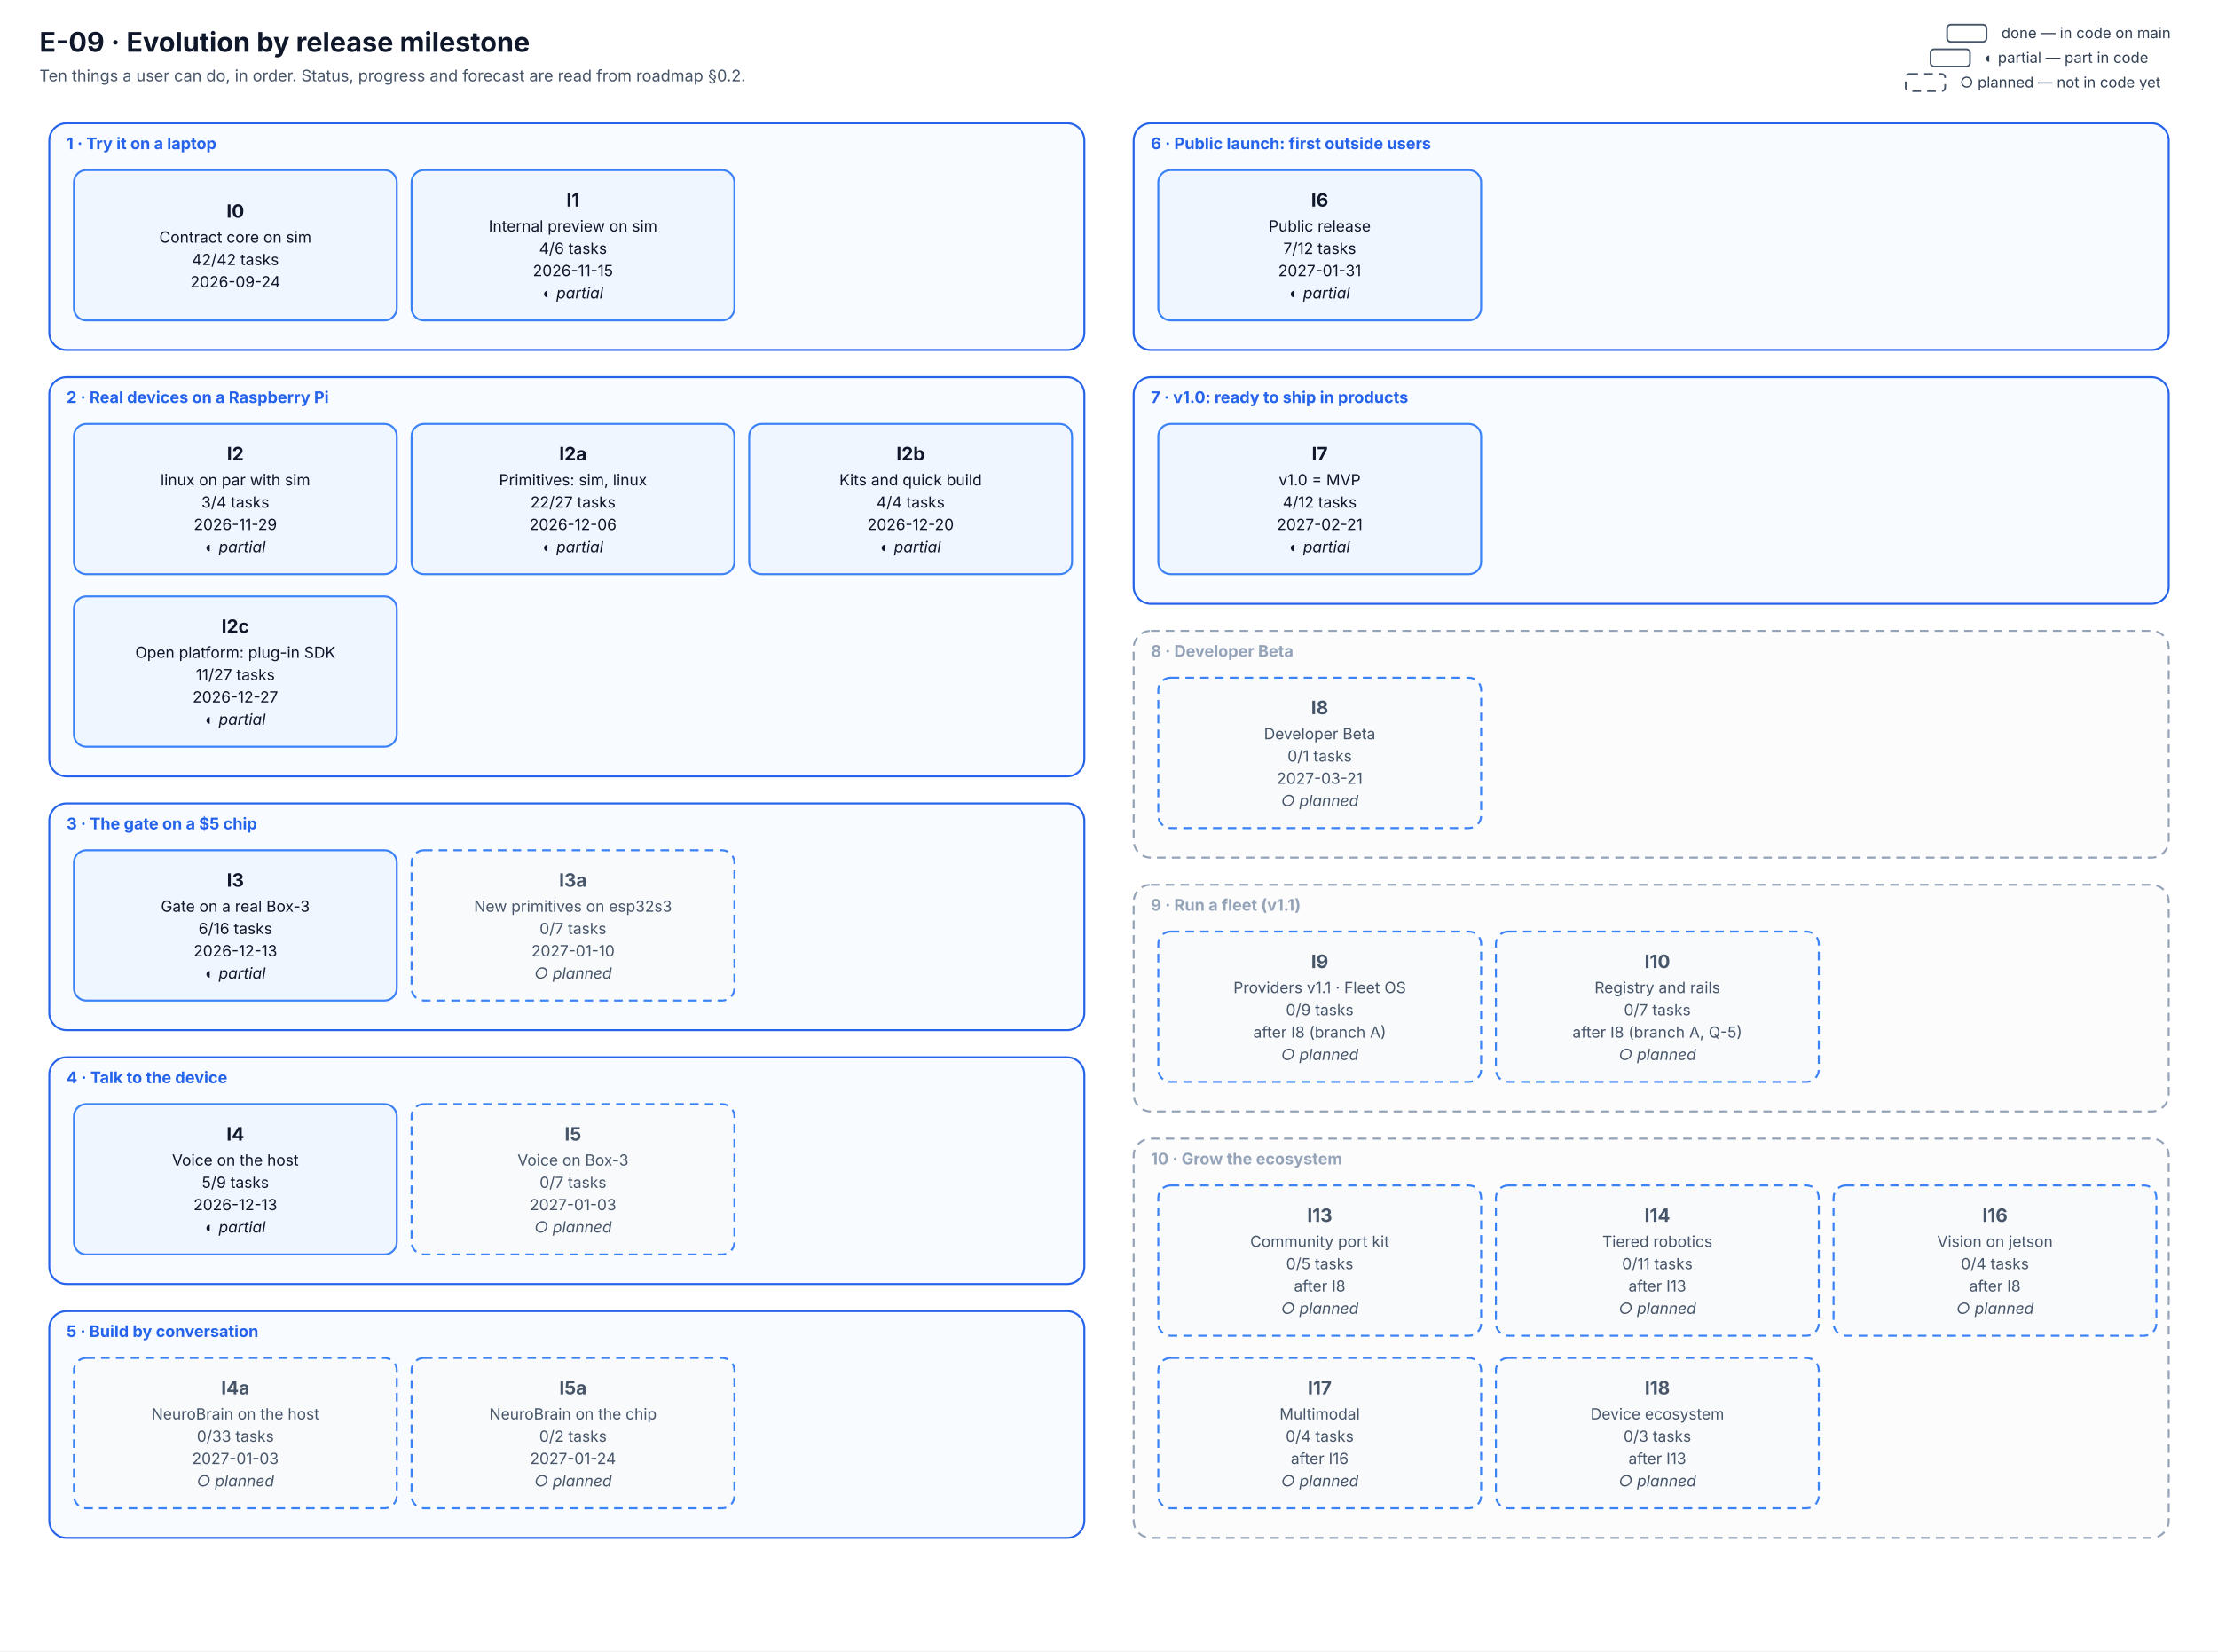
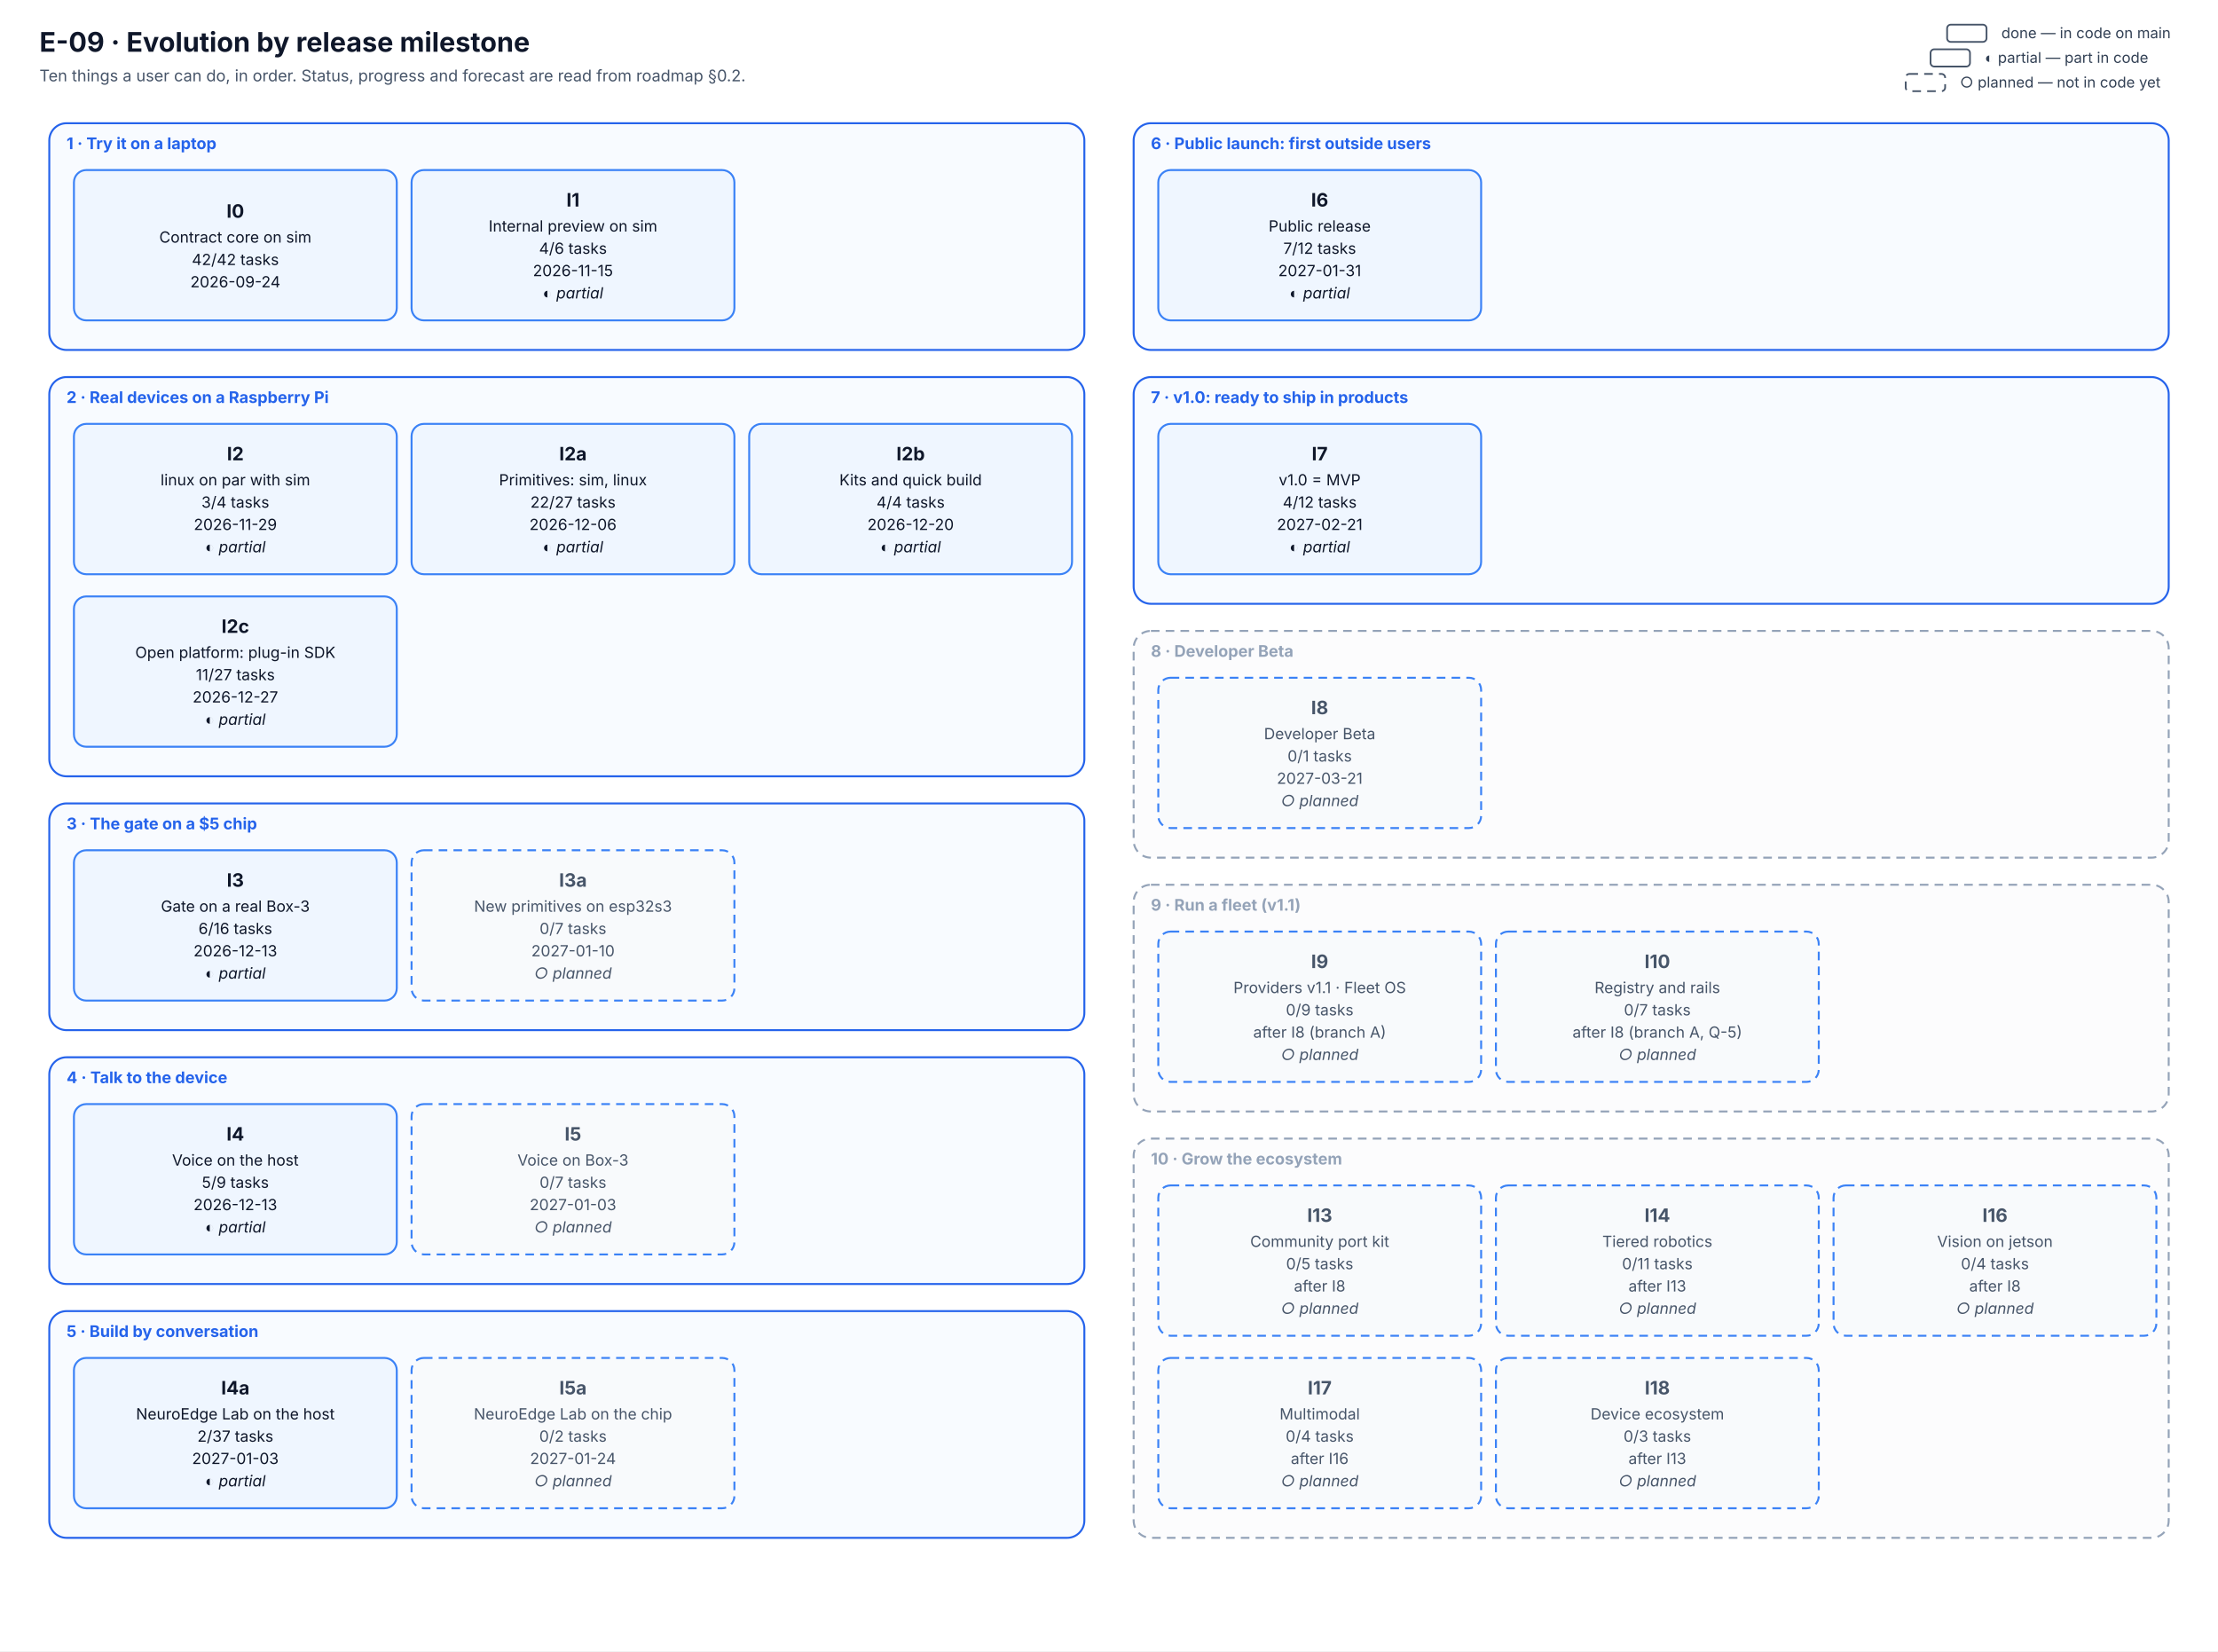
<svg xmlns="http://www.w3.org/2000/svg" viewBox="0 0 1800 1340" width="1800" height="1340" font-family="Inter, 'Segoe UI', system-ui, -apple-system, Roboto, Helvetica, Arial, sans-serif" role="img" aria-labelledby="E-09-evolution-title E-09-evolution-desc">
  <defs>
    <marker id="arr" viewBox="0 0 10 10" refX="9" refY="5" markerWidth="7" markerHeight="7" orient="auto-start-reverse">
      <path d="M0,0 L10,5 L0,10 z" fill="#334155" />
    </marker>
  </defs>
  <rect width="1800" height="1340" fill="#ffffff" />
  <text x="32.0" y="42.0" font-size="22" fill="#0f172a" text-anchor="start" font-weight="700">E-09 · Evolution by release milestone</text>
  <text x="32.0" y="66.0" font-size="13" fill="#475569" text-anchor="start">Ten things a user can do, in order. Status, progress and forecast are read from roadmap §0.2.</text>
  <rect x="40" y="100" width="840" height="184" rx="14" fill="#f8fbff" stroke="#2563eb" stroke-width="1.6" />
  <text x="54.0" y="121.0" font-size="13" fill="#2563eb" text-anchor="start" font-weight="700">1 · Try it on a laptop</text>
  <rect x="40" y="306" width="840" height="324" rx="14" fill="#f8fbff" stroke="#2563eb" stroke-width="1.6" />
  <text x="54.0" y="327.0" font-size="13" fill="#2563eb" text-anchor="start" font-weight="700">2 · Real devices on a Raspberry Pi</text>
  <rect x="40" y="652" width="840" height="184" rx="14" fill="#f8fbff" stroke="#2563eb" stroke-width="1.6" />
  <text x="54.0" y="673.0" font-size="13" fill="#2563eb" text-anchor="start" font-weight="700">3 · The gate on a $5 chip</text>
  <rect x="40" y="858" width="840" height="184" rx="14" fill="#f8fbff" stroke="#2563eb" stroke-width="1.6" />
  <text x="54.0" y="879.0" font-size="13" fill="#2563eb" text-anchor="start" font-weight="700">4 · Talk to the device</text>
  <rect x="40" y="1064" width="840" height="184" rx="14" fill="#f8fbff" stroke="#2563eb" stroke-width="1.6" />
  <text x="54.0" y="1085.0" font-size="13" fill="#2563eb" text-anchor="start" font-weight="700">5 · Build by conversation</text>
  <rect x="920" y="100" width="840" height="184" rx="14" fill="#f8fbff" stroke="#2563eb" stroke-width="1.6" />
  <text x="934.0" y="121.0" font-size="13" fill="#2563eb" text-anchor="start" font-weight="700">6 · Public launch: first outside users</text>
  <rect x="920" y="306" width="840" height="184" rx="14" fill="#f8fbff" stroke="#2563eb" stroke-width="1.6" />
  <text x="934.0" y="327.0" font-size="13" fill="#2563eb" text-anchor="start" font-weight="700">7 · v1.0: ready to ship in products</text>
  <rect x="920" y="512" width="840" height="184" rx="14" fill="#fcfcfd" stroke="#94a3b8" stroke-width="1.6" stroke-dasharray="7 5" />
  <text x="934.0" y="533.0" font-size="13" fill="#94a3b8" text-anchor="start" font-weight="700">8 · Developer Beta</text>
  <rect x="920" y="718" width="840" height="184" rx="14" fill="#fcfcfd" stroke="#94a3b8" stroke-width="1.6" stroke-dasharray="7 5" />
  <text x="934.0" y="739.0" font-size="13" fill="#94a3b8" text-anchor="start" font-weight="700">9 · Run a fleet (v1.1)</text>
  <rect x="920" y="924" width="840" height="324" rx="14" fill="#fcfcfd" stroke="#94a3b8" stroke-width="1.6" stroke-dasharray="7 5" />
  <text x="934.0" y="945.0" font-size="13" fill="#94a3b8" text-anchor="start" font-weight="700">10 · Grow the ecosystem</text>
  <rect x="60" y="138" width="262" height="122" rx="10" fill="#eff6ff" stroke="#3b82f6" stroke-width="1.6" />
  <text x="191.0" y="176.7" font-size="15" fill="#0f172a" text-anchor="middle" font-weight="700">I0</text>
  <text x="191.0" y="196.9" font-size="12.5" fill="#0f172a" text-anchor="middle">Contract core on sim</text>
  <text x="191.0" y="215.1" font-size="12.5" fill="#0f172a" text-anchor="middle">42/42 tasks</text>
  <text x="191.0" y="233.2" font-size="12.5" fill="#0f172a" text-anchor="middle">2026-09-24</text>
  <rect x="334" y="138" width="262" height="122" rx="10" fill="#eff6ff" stroke="#3b82f6" stroke-width="1.6" />
  <text x="465.0" y="167.6" font-size="15" fill="#0f172a" text-anchor="middle" font-weight="700">I1</text>
  <text x="465.0" y="187.9" font-size="12.5" fill="#0f172a" text-anchor="middle">Internal preview on sim</text>
  <text x="465.0" y="206.0" font-size="12.5" fill="#0f172a" text-anchor="middle">4/6 tasks</text>
  <text x="465.0" y="224.1" font-size="12.5" fill="#0f172a" text-anchor="middle">2026-11-15</text>
  <text x="465.0" y="242.2" font-size="12.5" fill="#0f172a" text-anchor="middle" font-style="italic">◐ partial</text>
  <rect x="60" y="344" width="262" height="122" rx="10" fill="#eff6ff" stroke="#3b82f6" stroke-width="1.6" />
  <text x="191.0" y="373.6" font-size="15" fill="#0f172a" text-anchor="middle" font-weight="700">I2</text>
  <text x="191.0" y="393.9" font-size="12.5" fill="#0f172a" text-anchor="middle">linux on par with sim</text>
  <text x="191.0" y="412.0" font-size="12.5" fill="#0f172a" text-anchor="middle">3/4 tasks</text>
  <text x="191.0" y="430.1" font-size="12.5" fill="#0f172a" text-anchor="middle">2026-11-29</text>
  <text x="191.0" y="448.2" font-size="12.5" fill="#0f172a" text-anchor="middle" font-style="italic">◐ partial</text>
  <rect x="334" y="344" width="262" height="122" rx="10" fill="#eff6ff" stroke="#3b82f6" stroke-width="1.6" />
  <text x="465.0" y="373.6" font-size="15" fill="#0f172a" text-anchor="middle" font-weight="700">I2a</text>
  <text x="465.0" y="393.9" font-size="12.5" fill="#0f172a" text-anchor="middle">Primitives: sim, linux</text>
  <text x="465.0" y="412.0" font-size="12.5" fill="#0f172a" text-anchor="middle">22/27 tasks</text>
  <text x="465.0" y="430.1" font-size="12.5" fill="#0f172a" text-anchor="middle">2026-12-06</text>
  <text x="465.0" y="448.2" font-size="12.5" fill="#0f172a" text-anchor="middle" font-style="italic">◐ partial</text>
  <rect x="608" y="344" width="262" height="122" rx="10" fill="#eff6ff" stroke="#3b82f6" stroke-width="1.6" />
  <text x="739.0" y="373.6" font-size="15" fill="#0f172a" text-anchor="middle" font-weight="700">I2b</text>
  <text x="739.0" y="393.9" font-size="12.5" fill="#0f172a" text-anchor="middle">Kits and quick build</text>
  <text x="739.0" y="412.0" font-size="12.5" fill="#0f172a" text-anchor="middle">4/4 tasks</text>
  <text x="739.0" y="430.1" font-size="12.5" fill="#0f172a" text-anchor="middle">2026-12-20</text>
  <text x="739.0" y="448.2" font-size="12.5" fill="#0f172a" text-anchor="middle" font-style="italic">◐ partial</text>
  <rect x="60" y="484" width="262" height="122" rx="10" fill="#eff6ff" stroke="#3b82f6" stroke-width="1.6" />
  <text x="191.0" y="513.6" font-size="15" fill="#0f172a" text-anchor="middle" font-weight="700">I2c</text>
  <text x="191.0" y="533.9" font-size="12.5" fill="#0f172a" text-anchor="middle">Open platform: plug-in SDK</text>
  <text x="191.0" y="552.0" font-size="12.5" fill="#0f172a" text-anchor="middle">11/27 tasks</text>
  <text x="191.0" y="570.1" font-size="12.5" fill="#0f172a" text-anchor="middle">2026-12-27</text>
  <text x="191.0" y="588.2" font-size="12.5" fill="#0f172a" text-anchor="middle" font-style="italic">◐ partial</text>
  <rect x="60" y="690" width="262" height="122" rx="10" fill="#eff6ff" stroke="#3b82f6" stroke-width="1.6" />
  <text x="191.0" y="719.6" font-size="15" fill="#0f172a" text-anchor="middle" font-weight="700">I3</text>
  <text x="191.0" y="739.9" font-size="12.5" fill="#0f172a" text-anchor="middle">Gate on a real Box-3</text>
  <text x="191.0" y="758.0" font-size="12.5" fill="#0f172a" text-anchor="middle">6/16 tasks</text>
  <text x="191.0" y="776.1" font-size="12.5" fill="#0f172a" text-anchor="middle">2026-12-13</text>
  <text x="191.0" y="794.2" font-size="12.5" fill="#0f172a" text-anchor="middle" font-style="italic">◐ partial</text>
  <rect x="334" y="690" width="262" height="122" rx="10" fill="#f8fafc" stroke="#3b82f6" stroke-width="1.6" stroke-dasharray="7 5" />
  <text x="465.0" y="719.6" font-size="15" fill="#475569" text-anchor="middle" font-weight="700">I3a</text>
  <text x="465.0" y="739.9" font-size="12.5" fill="#475569" text-anchor="middle">New primitives on esp32s3</text>
  <text x="465.0" y="758.0" font-size="12.5" fill="#475569" text-anchor="middle">0/7 tasks</text>
  <text x="465.0" y="776.1" font-size="12.5" fill="#475569" text-anchor="middle">2027-01-10</text>
  <text x="465.0" y="794.2" font-size="12.5" fill="#475569" text-anchor="middle" font-style="italic">○ planned</text>
  <rect x="60" y="896" width="262" height="122" rx="10" fill="#eff6ff" stroke="#3b82f6" stroke-width="1.6" />
  <text x="191.0" y="925.6" font-size="15" fill="#0f172a" text-anchor="middle" font-weight="700">I4</text>
  <text x="191.0" y="945.9" font-size="12.5" fill="#0f172a" text-anchor="middle">Voice on the host</text>
  <text x="191.0" y="964.0" font-size="12.5" fill="#0f172a" text-anchor="middle">5/9 tasks</text>
  <text x="191.0" y="982.1" font-size="12.5" fill="#0f172a" text-anchor="middle">2026-12-13</text>
  <text x="191.0" y="1000.2" font-size="12.5" fill="#0f172a" text-anchor="middle" font-style="italic">◐ partial</text>
  <rect x="334" y="896" width="262" height="122" rx="10" fill="#f8fafc" stroke="#3b82f6" stroke-width="1.6" stroke-dasharray="7 5" />
  <text x="465.0" y="925.6" font-size="15" fill="#475569" text-anchor="middle" font-weight="700">I5</text>
  <text x="465.0" y="945.9" font-size="12.5" fill="#475569" text-anchor="middle">Voice on Box-3</text>
  <text x="465.0" y="964.0" font-size="12.5" fill="#475569" text-anchor="middle">0/7 tasks</text>
  <text x="465.0" y="982.1" font-size="12.5" fill="#475569" text-anchor="middle">2027-01-03</text>
  <text x="465.0" y="1000.2" font-size="12.5" fill="#475569" text-anchor="middle" font-style="italic">○ planned</text>
-   <rect x="60" y="1102" width="262" height="122" rx="10" fill="#f8fafc" stroke="#3b82f6" stroke-width="1.6" stroke-dasharray="7 5" />
-   <text x="191.0" y="1131.6" font-size="15" fill="#475569" text-anchor="middle" font-weight="700">I4a</text>
-   <text x="191.0" y="1151.9" font-size="12.5" fill="#475569" text-anchor="middle">NeuroBrain on the host</text>
-   <text x="191.0" y="1170.0" font-size="12.5" fill="#475569" text-anchor="middle">0/33 tasks</text>
-   <text x="191.0" y="1188.1" font-size="12.5" fill="#475569" text-anchor="middle">2027-01-03</text>
-   <text x="191.0" y="1206.2" font-size="12.5" fill="#475569" text-anchor="middle" font-style="italic">○ planned</text>
+   <rect x="60" y="1102" width="262" height="122" rx="10" fill="#eff6ff" stroke="#3b82f6" stroke-width="1.6" />
+   <text x="191.0" y="1131.6" font-size="15" fill="#0f172a" text-anchor="middle" font-weight="700">I4a</text>
+   <text x="191.0" y="1151.9" font-size="12.5" fill="#0f172a" text-anchor="middle">NeuroEdge Lab on the host</text>
+   <text x="191.0" y="1170.0" font-size="12.5" fill="#0f172a" text-anchor="middle">2/37 tasks</text>
+   <text x="191.0" y="1188.1" font-size="12.5" fill="#0f172a" text-anchor="middle">2027-01-03</text>
+   <text x="191.0" y="1206.2" font-size="12.5" fill="#0f172a" text-anchor="middle" font-style="italic">◐ partial</text>
  <rect x="334" y="1102" width="262" height="122" rx="10" fill="#f8fafc" stroke="#3b82f6" stroke-width="1.6" stroke-dasharray="7 5" />
  <text x="465.0" y="1131.6" font-size="15" fill="#475569" text-anchor="middle" font-weight="700">I5a</text>
-   <text x="465.0" y="1151.9" font-size="12.5" fill="#475569" text-anchor="middle">NeuroBrain on the chip</text>
+   <text x="465.0" y="1151.9" font-size="12.5" fill="#475569" text-anchor="middle">NeuroEdge Lab on the chip</text>
  <text x="465.0" y="1170.0" font-size="12.5" fill="#475569" text-anchor="middle">0/2 tasks</text>
  <text x="465.0" y="1188.1" font-size="12.5" fill="#475569" text-anchor="middle">2027-01-24</text>
  <text x="465.0" y="1206.2" font-size="12.5" fill="#475569" text-anchor="middle" font-style="italic">○ planned</text>
  <rect x="940" y="138" width="262" height="122" rx="10" fill="#eff6ff" stroke="#3b82f6" stroke-width="1.6" />
  <text x="1071.0" y="167.6" font-size="15" fill="#0f172a" text-anchor="middle" font-weight="700">I6</text>
  <text x="1071.0" y="187.9" font-size="12.5" fill="#0f172a" text-anchor="middle">Public release</text>
  <text x="1071.0" y="206.0" font-size="12.5" fill="#0f172a" text-anchor="middle">7/12 tasks</text>
  <text x="1071.0" y="224.1" font-size="12.5" fill="#0f172a" text-anchor="middle">2027-01-31</text>
  <text x="1071.0" y="242.2" font-size="12.5" fill="#0f172a" text-anchor="middle" font-style="italic">◐ partial</text>
  <rect x="940" y="344" width="262" height="122" rx="10" fill="#eff6ff" stroke="#3b82f6" stroke-width="1.6" />
  <text x="1071.0" y="373.6" font-size="15" fill="#0f172a" text-anchor="middle" font-weight="700">I7</text>
  <text x="1071.0" y="393.9" font-size="12.5" fill="#0f172a" text-anchor="middle">v1.0 = MVP</text>
  <text x="1071.0" y="412.0" font-size="12.5" fill="#0f172a" text-anchor="middle">4/12 tasks</text>
  <text x="1071.0" y="430.1" font-size="12.5" fill="#0f172a" text-anchor="middle">2027-02-21</text>
  <text x="1071.0" y="448.2" font-size="12.5" fill="#0f172a" text-anchor="middle" font-style="italic">◐ partial</text>
  <rect x="940" y="550" width="262" height="122" rx="10" fill="#f8fafc" stroke="#3b82f6" stroke-width="1.6" stroke-dasharray="7 5" />
  <text x="1071.0" y="579.6" font-size="15" fill="#475569" text-anchor="middle" font-weight="700">I8</text>
  <text x="1071.0" y="599.9" font-size="12.5" fill="#475569" text-anchor="middle">Developer Beta</text>
  <text x="1071.0" y="618.0" font-size="12.5" fill="#475569" text-anchor="middle">0/1 tasks</text>
  <text x="1071.0" y="636.1" font-size="12.5" fill="#475569" text-anchor="middle">2027-03-21</text>
  <text x="1071.0" y="654.2" font-size="12.5" fill="#475569" text-anchor="middle" font-style="italic">○ planned</text>
  <rect x="940" y="756" width="262" height="122" rx="10" fill="#f8fafc" stroke="#3b82f6" stroke-width="1.6" stroke-dasharray="7 5" />
  <text x="1071.0" y="785.6" font-size="15" fill="#475569" text-anchor="middle" font-weight="700">I9</text>
  <text x="1071.0" y="805.9" font-size="12.5" fill="#475569" text-anchor="middle">Providers v1.1 · Fleet OS</text>
  <text x="1071.0" y="824.0" font-size="12.5" fill="#475569" text-anchor="middle">0/9 tasks</text>
  <text x="1071.0" y="842.1" font-size="12.5" fill="#475569" text-anchor="middle">after I8 (branch A)</text>
  <text x="1071.0" y="860.2" font-size="12.5" fill="#475569" text-anchor="middle" font-style="italic">○ planned</text>
  <rect x="1214" y="756" width="262" height="122" rx="10" fill="#f8fafc" stroke="#3b82f6" stroke-width="1.6" stroke-dasharray="7 5" />
  <text x="1345.0" y="785.6" font-size="15" fill="#475569" text-anchor="middle" font-weight="700">I10</text>
  <text x="1345.0" y="805.9" font-size="12.5" fill="#475569" text-anchor="middle">Registry and rails</text>
  <text x="1345.0" y="824.0" font-size="12.5" fill="#475569" text-anchor="middle">0/7 tasks</text>
  <text x="1345.0" y="842.1" font-size="12.5" fill="#475569" text-anchor="middle">after I8 (branch A, Q-5)</text>
  <text x="1345.0" y="860.2" font-size="12.5" fill="#475569" text-anchor="middle" font-style="italic">○ planned</text>
  <rect x="940" y="962" width="262" height="122" rx="10" fill="#f8fafc" stroke="#3b82f6" stroke-width="1.6" stroke-dasharray="7 5" />
  <text x="1071.0" y="991.6" font-size="15" fill="#475569" text-anchor="middle" font-weight="700">I13</text>
  <text x="1071.0" y="1011.9" font-size="12.5" fill="#475569" text-anchor="middle">Community port kit</text>
  <text x="1071.0" y="1030.0" font-size="12.5" fill="#475569" text-anchor="middle">0/5 tasks</text>
  <text x="1071.0" y="1048.1" font-size="12.5" fill="#475569" text-anchor="middle">after I8</text>
  <text x="1071.0" y="1066.2" font-size="12.5" fill="#475569" text-anchor="middle" font-style="italic">○ planned</text>
  <rect x="1214" y="962" width="262" height="122" rx="10" fill="#f8fafc" stroke="#3b82f6" stroke-width="1.6" stroke-dasharray="7 5" />
  <text x="1345.0" y="991.6" font-size="15" fill="#475569" text-anchor="middle" font-weight="700">I14</text>
  <text x="1345.0" y="1011.9" font-size="12.5" fill="#475569" text-anchor="middle">Tiered robotics</text>
  <text x="1345.0" y="1030.0" font-size="12.5" fill="#475569" text-anchor="middle">0/11 tasks</text>
  <text x="1345.0" y="1048.1" font-size="12.5" fill="#475569" text-anchor="middle">after I13</text>
  <text x="1345.0" y="1066.2" font-size="12.5" fill="#475569" text-anchor="middle" font-style="italic">○ planned</text>
  <rect x="1488" y="962" width="262" height="122" rx="10" fill="#f8fafc" stroke="#3b82f6" stroke-width="1.6" stroke-dasharray="7 5" />
  <text x="1619.0" y="991.6" font-size="15" fill="#475569" text-anchor="middle" font-weight="700">I16</text>
  <text x="1619.0" y="1011.9" font-size="12.5" fill="#475569" text-anchor="middle">Vision on jetson</text>
  <text x="1619.0" y="1030.0" font-size="12.5" fill="#475569" text-anchor="middle">0/4 tasks</text>
  <text x="1619.0" y="1048.1" font-size="12.5" fill="#475569" text-anchor="middle">after I8</text>
  <text x="1619.0" y="1066.2" font-size="12.5" fill="#475569" text-anchor="middle" font-style="italic">○ planned</text>
  <rect x="940" y="1102" width="262" height="122" rx="10" fill="#f8fafc" stroke="#3b82f6" stroke-width="1.6" stroke-dasharray="7 5" />
  <text x="1071.0" y="1131.6" font-size="15" fill="#475569" text-anchor="middle" font-weight="700">I17</text>
  <text x="1071.0" y="1151.9" font-size="12.5" fill="#475569" text-anchor="middle">Multimodal</text>
  <text x="1071.0" y="1170.0" font-size="12.5" fill="#475569" text-anchor="middle">0/4 tasks</text>
  <text x="1071.0" y="1188.1" font-size="12.5" fill="#475569" text-anchor="middle">after I16</text>
  <text x="1071.0" y="1206.2" font-size="12.5" fill="#475569" text-anchor="middle" font-style="italic">○ planned</text>
  <rect x="1214" y="1102" width="262" height="122" rx="10" fill="#f8fafc" stroke="#3b82f6" stroke-width="1.6" stroke-dasharray="7 5" />
  <text x="1345.0" y="1131.6" font-size="15" fill="#475569" text-anchor="middle" font-weight="700">I18</text>
  <text x="1345.0" y="1151.9" font-size="12.5" fill="#475569" text-anchor="middle">Device ecosystem</text>
  <text x="1345.0" y="1170.0" font-size="12.5" fill="#475569" text-anchor="middle">0/3 tasks</text>
  <text x="1345.0" y="1188.1" font-size="12.5" fill="#475569" text-anchor="middle">after I13</text>
  <text x="1345.0" y="1206.2" font-size="12.5" fill="#475569" text-anchor="middle" font-style="italic">○ planned</text>
  <rect x="1546.56" y="60" width="32" height="14" rx="3" fill="#ffffff" stroke="#475569" stroke-width="1.4" stroke-dasharray="7 5" />
  <text x="1590.6" y="71.0" font-size="12" fill="#334155" text-anchor="start">○ planned — not in code yet</text>
  <rect x="1566.72" y="40" width="32" height="14" rx="3" fill="#ffffff" stroke="#475569" stroke-width="1.4" />
  <text x="1610.7" y="51.0" font-size="12" fill="#334155" text-anchor="start">◐ partial — part in code</text>
  <rect x="1580.16" y="20" width="32" height="14" rx="3" fill="#ffffff" stroke="#475569" stroke-width="1.4" />
  <text x="1624.2" y="31.0" font-size="12" fill="#334155" text-anchor="start">done — in code on main</text>
</svg>
